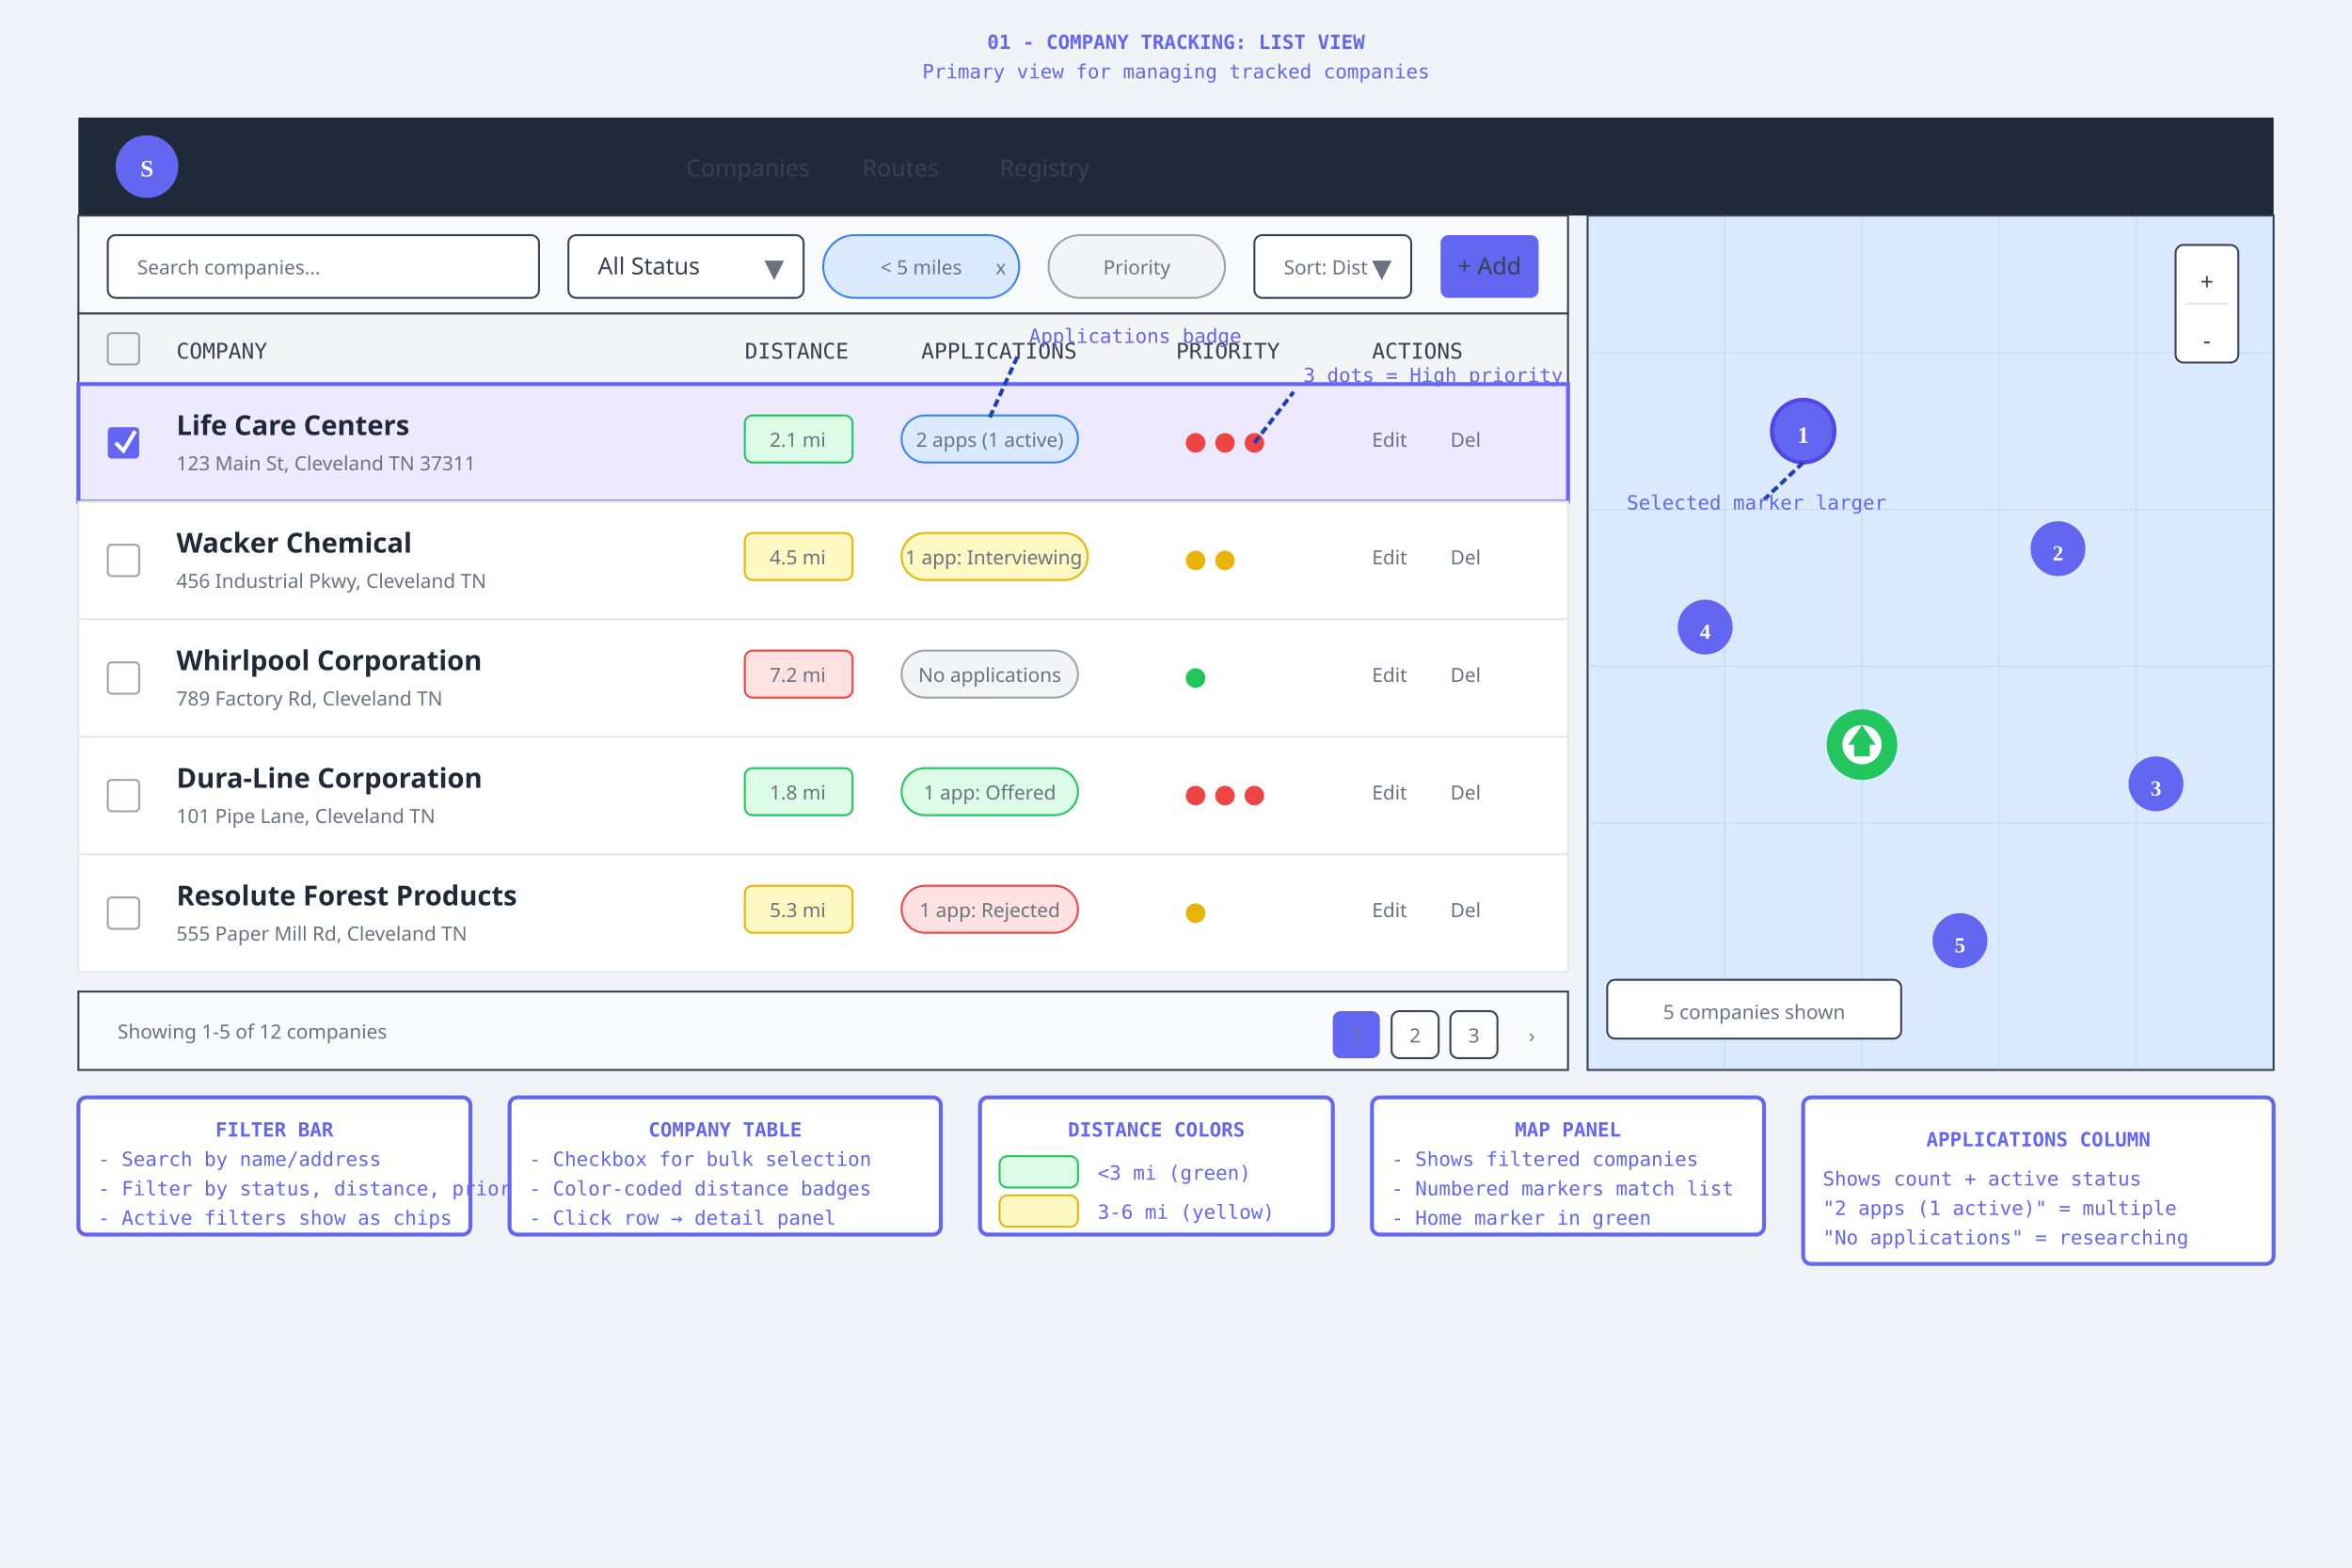
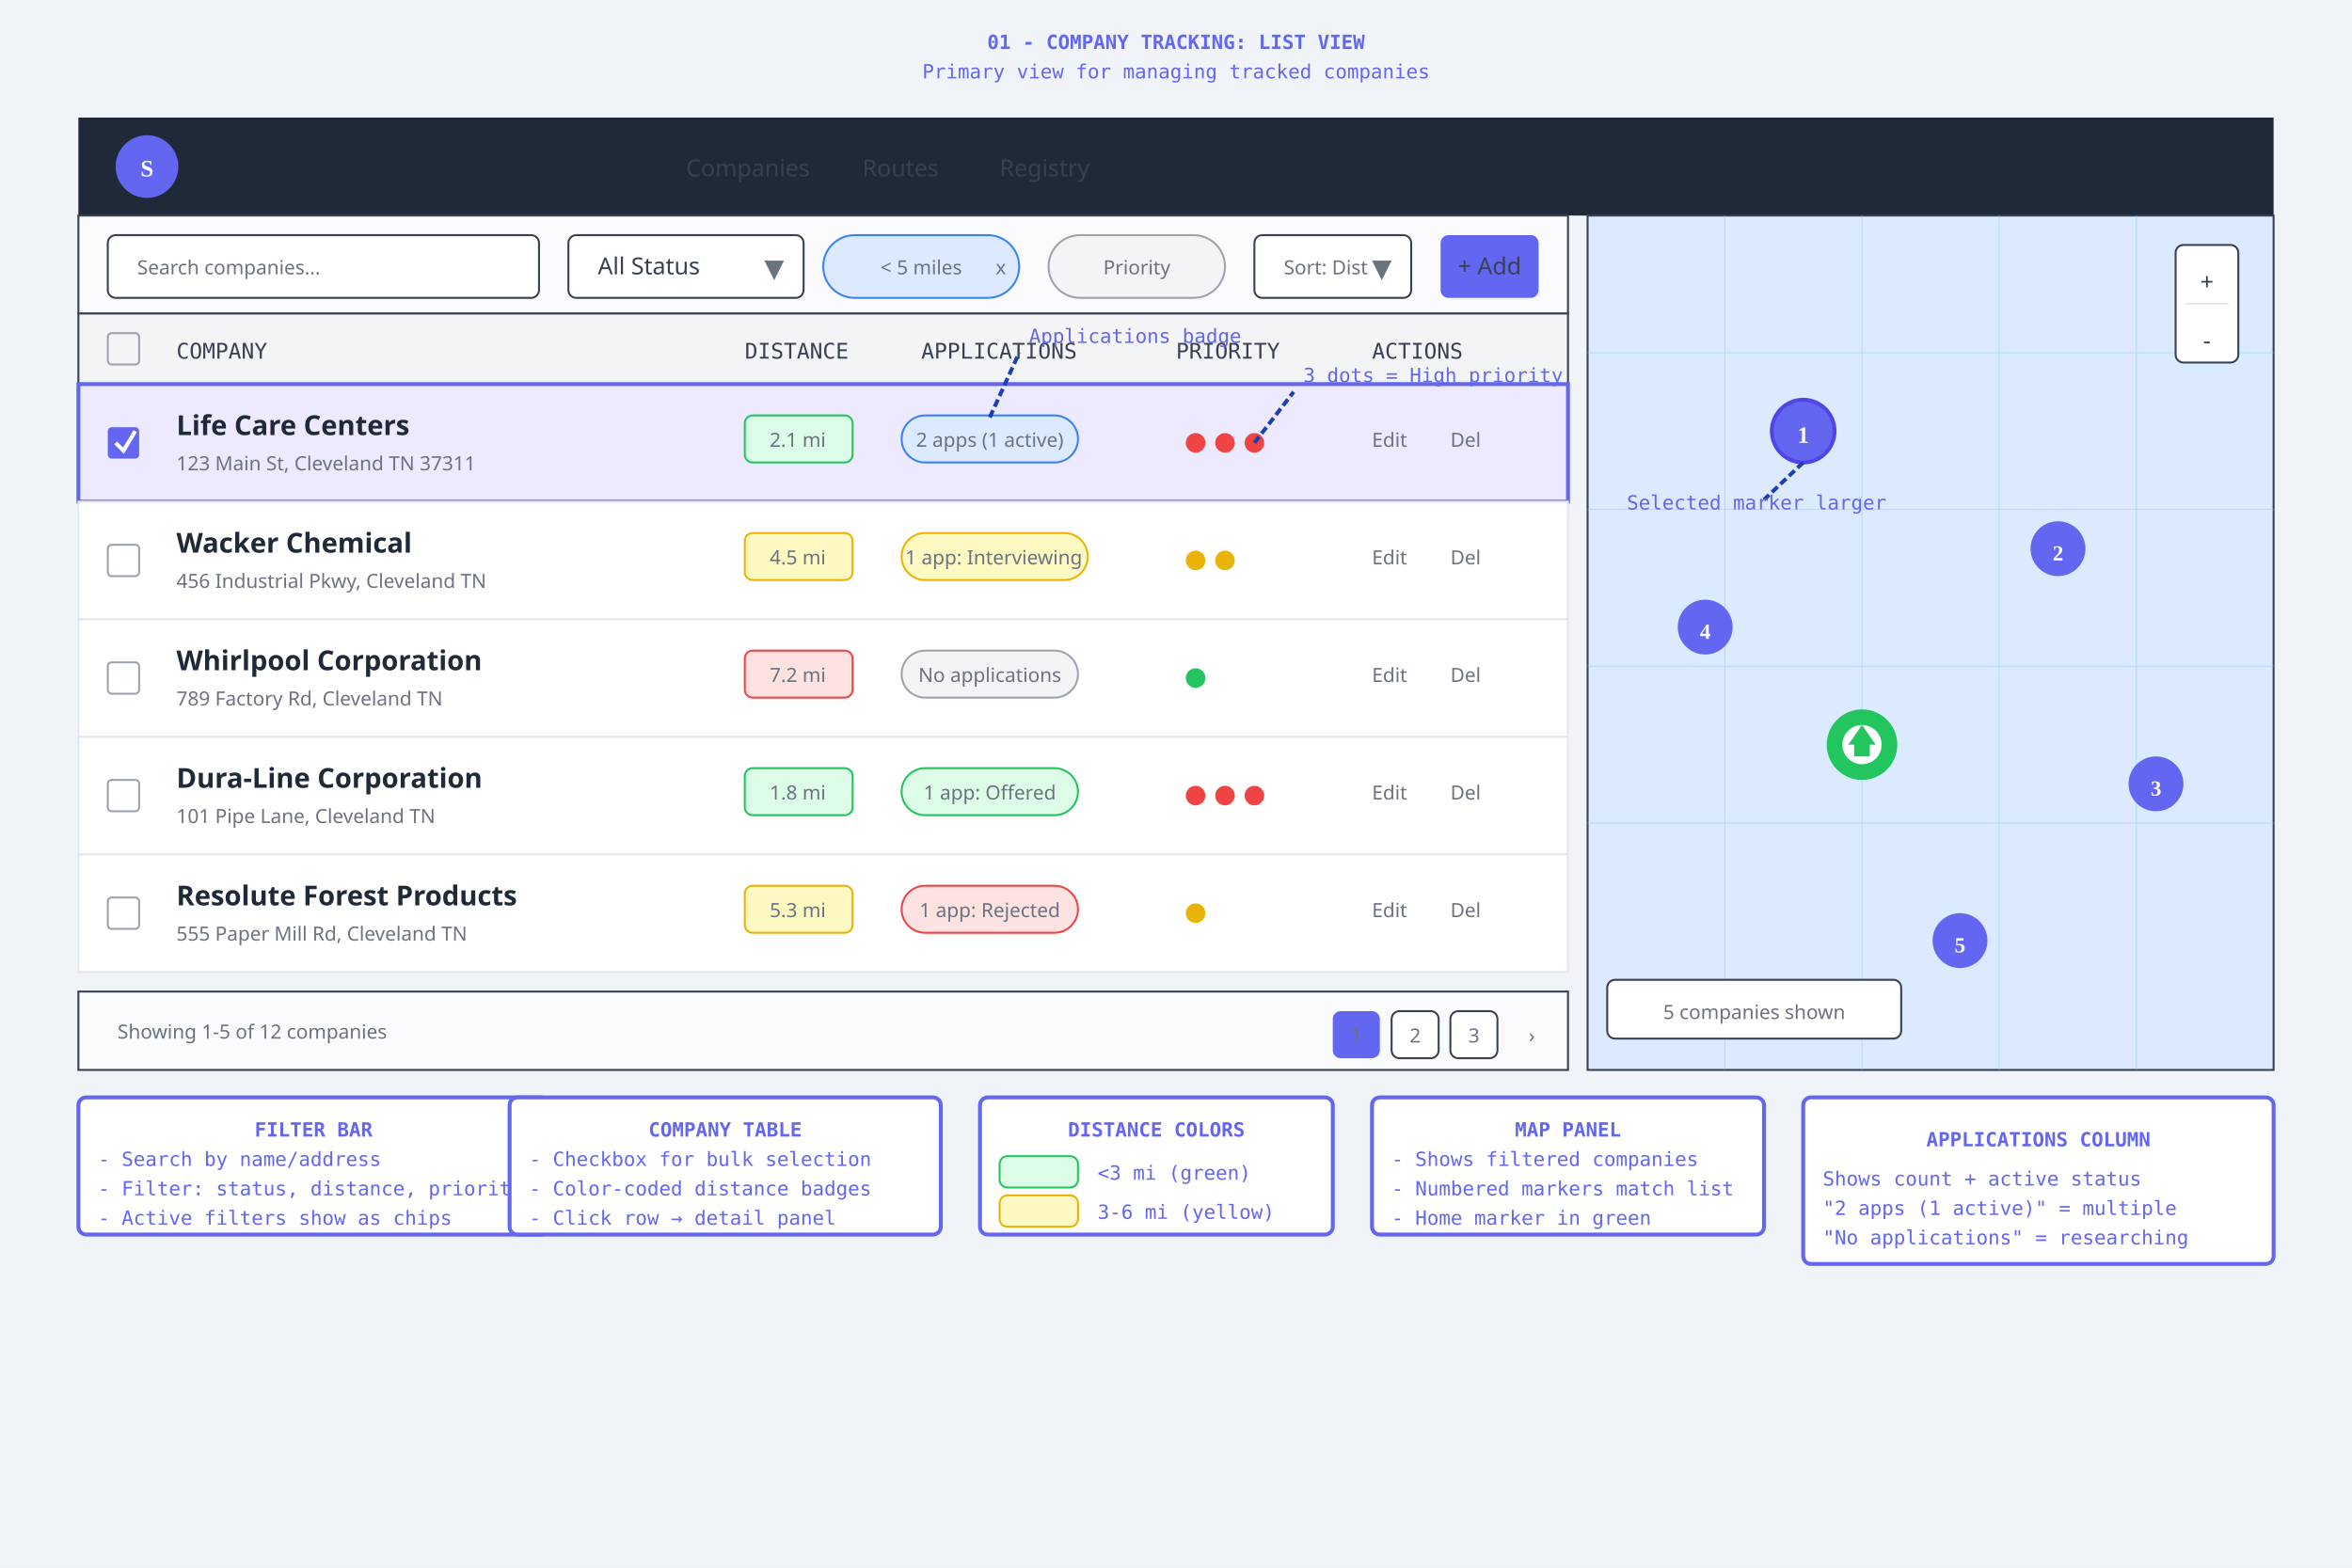
<svg xmlns="http://www.w3.org/2000/svg" viewBox="0 0 1200 800" width="1200" height="800">
  <defs>
    <style>
      .bg { fill: #f0f4f8; }
      .fill-white { fill: #ffffff; stroke: #374151; stroke-width: 1; }
      .fill-light { fill: #e5e7eb; stroke: #374151; stroke-width: 1; }
      .fill-dark { fill: #1f2937; }
      .annotation { fill: #6366f1; font-family: monospace; font-size: 10px; }
      .annotation-box { fill: #ffffff; stroke: #6366f1; stroke-width: 2; }
      .label { fill: #374151; font-family: monospace; font-size: 11px; }
      .heading { fill: #1f2937; font-family: system-ui, sans-serif; font-size: 14px; font-weight: bold; }
      .text-sm { fill: #6b7280; font-family: system-ui, sans-serif; font-size: 10px; }
      .text-md { fill: #374151; font-family: system-ui, sans-serif; font-size: 12px; }
      .leader { stroke: #1e40af; stroke-width: 2; stroke-dasharray: 4,2; }
      .map-bg { fill: #dbeafe; stroke: #374151; stroke-width: 1; }
    </style>
  </defs>
  <rect class="bg" width="1200" height="800" />
  <text x="600" y="25" text-anchor="middle" class="annotation" font-size="14" font-weight="bold">01 - COMPANY TRACKING: LIST VIEW</text>
  <text x="600" y="40" text-anchor="middle" class="annotation">Primary view for managing tracked companies</text>
  <rect x="40" y="60" width="1120" height="50" class="fill-dark" />
  <circle cx="75" cy="85" r="16" fill="#6366f1" />
  <text x="75" y="90" text-anchor="middle" fill="white" font-size="12" font-weight="bold">S</text>
  <text x="100" y="90" fill="white" class="heading">SpokeToWork</text>
  <text x="350" y="90" class="text-md" fill="white">Companies</text>
  <text x="440" y="90" class="text-md" fill="#9ca3af">Routes</text>
  <text x="510" y="90" class="text-md" fill="#9ca3af">Registry</text>
  <rect x="40" y="110" width="760" height="50" fill="#f9fafb" stroke="#374151" />
  <rect x="55" y="120" width="220" height="32" rx="4" class="fill-white" />
  <text x="70" y="140" class="text-sm" fill="#9ca3af">Search companies...</text>
  <rect x="290" y="120" width="120" height="32" rx="4" class="fill-white" />
  <text x="305" y="140" class="text-md">All Status</text>
  <polygon points="390,133 400,133 395,143" fill="#6b7280" />
  <rect x="420" y="120" width="100" height="32" rx="16" fill="#dbeafe" stroke="#3b82f6" />
  <text x="470" y="140" text-anchor="middle" class="text-sm" fill="#3b82f6">&lt; 5 miles</text>
  <text x="508" y="140" fill="#3b82f6" class="text-sm">x</text>
  <rect x="535" y="120" width="90" height="32" rx="16" fill="#f3f4f6" stroke="#9ca3af" />
  <text x="580" y="140" text-anchor="middle" class="text-sm" fill="#6b7280">Priority</text>
  <rect x="640" y="120" width="80" height="32" rx="4" class="fill-white" />
  <text x="655" y="140" class="text-sm">Sort: Dist</text>
  <polygon points="700,133 710,133 705,143" fill="#6b7280" />
  <rect x="735" y="120" width="50" height="32" rx="4" fill="#6366f1" />
  <text x="760" y="140" text-anchor="middle" fill="white" class="text-md">+ Add</text>
  <rect x="40" y="160" width="760" height="36" fill="#f3f4f6" stroke="#374151" />
  <rect x="55" y="170" width="16" height="16" rx="2" stroke="#9ca3af" fill="none" />
  <text x="90" y="183" class="label">COMPANY</text>
  <text x="380" y="183" class="label">DISTANCE</text>
  <text x="470" y="183" class="label">APPLICATIONS</text>
  <text x="600" y="183" class="label">PRIORITY</text>
  <text x="700" y="183" class="label">ACTIONS</text>
  <rect x="40" y="196" width="760" height="60" fill="#ede9fe" stroke="#6366f1" stroke-width="2" />
  <rect x="55" y="218" width="16" height="16" rx="2" fill="#6366f1" />
  <polyline points="59,226 63,230 69,220" fill="none" stroke="white" stroke-width="2" />
  <text x="90" y="222" class="heading">Life Care Centers</text>
  <text x="90" y="240" class="text-sm">123 Main St, Cleveland TN 37311</text>
  <rect x="380" y="212" width="55" height="24" rx="4" fill="#dcfce7" stroke="#22c55e" />
  <text x="407" y="228" text-anchor="middle" class="text-sm">2.1 mi</text>
  <rect x="460" y="212" width="90" height="24" rx="12" fill="#dbeafe" stroke="#3b82f6" />
  <text x="505" y="228" text-anchor="middle" class="text-sm">2 apps (1 active)</text>
  <circle cx="610" cy="226" r="5" fill="#ef4444" />
  <circle cx="625" cy="226" r="5" fill="#ef4444" />
  <circle cx="640" cy="226" r="5" fill="#ef4444" />
  <text x="700" y="228" class="text-sm" fill="#6366f1">Edit</text>
  <text x="740" y="228" class="text-sm" fill="#ef4444">Del</text>
  <rect x="40" y="256" width="760" height="60" fill="white" stroke="#e5e7eb" />
  <rect x="55" y="278" width="16" height="16" rx="2" stroke="#9ca3af" fill="none" />
  <text x="90" y="282" class="heading">Wacker Chemical</text>
  <text x="90" y="300" class="text-sm">456 Industrial Pkwy, Cleveland TN</text>
  <rect x="380" y="272" width="55" height="24" rx="4" fill="#fef9c3" stroke="#eab308" />
  <text x="407" y="288" text-anchor="middle" class="text-sm">4.5 mi</text>
  <rect x="460" y="272" width="95" height="24" rx="12" fill="#fef9c3" stroke="#eab308" />
  <text x="507" y="288" text-anchor="middle" class="text-sm">1 app: Interviewing</text>
  <circle cx="610" cy="286" r="5" fill="#eab308" />
  <circle cx="625" cy="286" r="5" fill="#eab308" />
  <text x="700" y="288" class="text-sm" fill="#6366f1">Edit</text>
  <text x="740" y="288" class="text-sm" fill="#ef4444">Del</text>
  <rect x="40" y="316" width="760" height="60" fill="white" stroke="#e5e7eb" />
  <rect x="55" y="338" width="16" height="16" rx="2" stroke="#9ca3af" fill="none" />
  <text x="90" y="342" class="heading">Whirlpool Corporation</text>
  <text x="90" y="360" class="text-sm">789 Factory Rd, Cleveland TN</text>
  <rect x="380" y="332" width="55" height="24" rx="4" fill="#fee2e2" stroke="#ef4444" />
  <text x="407" y="348" text-anchor="middle" class="text-sm">7.2 mi</text>
  <rect x="460" y="332" width="90" height="24" rx="12" fill="#f3f4f6" stroke="#9ca3af" />
  <text x="505" y="348" text-anchor="middle" class="text-sm">No applications</text>
  <circle cx="610" cy="346" r="5" fill="#22c55e" />
  <text x="700" y="348" class="text-sm" fill="#6366f1">Edit</text>
  <text x="740" y="348" class="text-sm" fill="#ef4444">Del</text>
  <rect x="40" y="376" width="760" height="60" fill="white" stroke="#e5e7eb" />
  <rect x="55" y="398" width="16" height="16" rx="2" stroke="#9ca3af" fill="none" />
  <text x="90" y="402" class="heading">Dura-Line Corporation</text>
  <text x="90" y="420" class="text-sm">101 Pipe Lane, Cleveland TN</text>
  <rect x="380" y="392" width="55" height="24" rx="4" fill="#dcfce7" stroke="#22c55e" />
  <text x="407" y="408" text-anchor="middle" class="text-sm">1.8 mi</text>
  <rect x="460" y="392" width="90" height="24" rx="12" fill="#dcfce7" stroke="#22c55e" />
  <text x="505" y="408" text-anchor="middle" class="text-sm">1 app: Offered</text>
  <circle cx="610" cy="406" r="5" fill="#ef4444" />
  <circle cx="625" cy="406" r="5" fill="#ef4444" />
  <circle cx="640" cy="406" r="5" fill="#ef4444" />
  <text x="700" y="408" class="text-sm" fill="#6366f1">Edit</text>
  <text x="740" y="408" class="text-sm" fill="#ef4444">Del</text>
  <rect x="40" y="436" width="760" height="60" fill="white" stroke="#e5e7eb" />
  <rect x="55" y="458" width="16" height="16" rx="2" stroke="#9ca3af" fill="none" />
  <text x="90" y="462" class="heading">Resolute Forest Products</text>
  <text x="90" y="480" class="text-sm">555 Paper Mill Rd, Cleveland TN</text>
  <rect x="380" y="452" width="55" height="24" rx="4" fill="#fef9c3" stroke="#eab308" />
  <text x="407" y="468" text-anchor="middle" class="text-sm">5.3 mi</text>
  <rect x="460" y="452" width="90" height="24" rx="12" fill="#fee2e2" stroke="#ef4444" />
  <text x="505" y="468" text-anchor="middle" class="text-sm">1 app: Rejected</text>
  <circle cx="610" cy="466" r="5" fill="#eab308" />
  <text x="700" y="468" class="text-sm" fill="#6366f1">Edit</text>
  <text x="740" y="468" class="text-sm" fill="#ef4444">Del</text>
  <rect x="40" y="506" width="760" height="40" fill="#f9fafb" stroke="#374151" />
  <text x="60" y="530" class="text-sm">Showing 1-5 of 12 companies</text>
  <rect x="680" y="516" width="24" height="24" rx="4" fill="#6366f1" />
  <text x="692" y="532" text-anchor="middle" fill="white" class="text-sm">1</text>
  <rect x="710" y="516" width="24" height="24" rx="4" class="fill-white" />
  <text x="722" y="532" text-anchor="middle" class="text-sm">2</text>
  <rect x="740" y="516" width="24" height="24" rx="4" class="fill-white" />
  <text x="752" y="532" text-anchor="middle" class="text-sm">3</text>
  <text x="780" y="532" class="text-sm">›</text>
  <rect x="810" y="110" width="350" height="436" class="map-bg" />
  <g stroke="#93c5fd" stroke-width="0.5" opacity="0.5">
    <line x1="810" y1="180" x2="1160" y2="180" />
    <line x1="810" y1="260" x2="1160" y2="260" />
    <line x1="810" y1="340" x2="1160" y2="340" />
    <line x1="810" y1="420" x2="1160" y2="420" />
    <line x1="880" y1="110" x2="880" y2="546" />
    <line x1="950" y1="110" x2="950" y2="546" />
    <line x1="1020" y1="110" x2="1020" y2="546" />
    <line x1="1090" y1="110" x2="1090" y2="546" />
  </g>
  <circle cx="950" cy="380" r="18" fill="#22c55e" />
  <circle cx="950" cy="380" r="10" fill="white" />
  <polygon points="950,370 943,380 957,380" fill="#22c55e" />
  <rect x="946" y="378" width="8" height="8" fill="#22c55e" />
  <circle cx="920" cy="220" r="16" fill="#6366f1" stroke="#4f46e5" stroke-width="2" />
  <text x="920" y="226" text-anchor="middle" fill="white" font-size="12" font-weight="bold">1</text>
  <circle cx="1050" cy="280" r="14" fill="#6366f1" />
  <text x="1050" y="286" text-anchor="middle" fill="white" font-size="11" font-weight="bold">2</text>
  <circle cx="1100" cy="400" r="14" fill="#6366f1" />
  <text x="1100" y="406" text-anchor="middle" fill="white" font-size="11" font-weight="bold">3</text>
  <circle cx="870" cy="320" r="14" fill="#6366f1" />
  <text x="870" y="326" text-anchor="middle" fill="white" font-size="11" font-weight="bold">4</text>
  <circle cx="1000" cy="480" r="14" fill="#6366f1" />
  <text x="1000" y="486" text-anchor="middle" fill="white" font-size="11" font-weight="bold">5</text>
  <rect x="1110" y="125" width="32" height="60" rx="4" class="fill-white" />
  <text x="1126" y="148" text-anchor="middle" class="text-md">+</text>
  <line x1="1115" y1="155" x2="1137" y2="155" stroke="#e5e7eb" />
  <text x="1126" y="178" text-anchor="middle" class="text-md">-</text>
  <rect x="820" y="500" width="150" height="30" rx="4" class="fill-white" />
  <text x="895" y="520" text-anchor="middle" class="text-sm">5 companies shown</text>
-   <rect x="40" y="560" width="200" height="70" rx="4" class="annotation-box" />
-   <text x="140" y="580" text-anchor="middle" class="annotation" font-weight="bold">FILTER BAR</text>
+   <rect x="40" y="560" width="240" height="70" rx="4" class="annotation-box" />
+   <text x="160" y="580" text-anchor="middle" class="annotation" font-weight="bold">FILTER BAR</text>
  <text x="50" y="595" class="annotation">- Search by name/address</text>
-   <text x="50" y="610" class="annotation">- Filter by status, distance, priority</text>
+   <text x="50" y="610" class="annotation">- Filter: status, distance, priority</text>
  <text x="50" y="625" class="annotation">- Active filters show as chips</text>
  <rect x="260" y="560" width="220" height="70" rx="4" class="annotation-box" />
  <text x="370" y="580" text-anchor="middle" class="annotation" font-weight="bold">COMPANY TABLE</text>
  <text x="270" y="595" class="annotation">- Checkbox for bulk selection</text>
  <text x="270" y="610" class="annotation">- Color-coded distance badges</text>
  <text x="270" y="625" class="annotation">- Click row → detail panel</text>
  <rect x="500" y="560" width="180" height="70" rx="4" class="annotation-box" />
  <text x="590" y="580" text-anchor="middle" class="annotation" font-weight="bold">DISTANCE COLORS</text>
  <rect x="510" y="590" width="40" height="16" rx="4" fill="#dcfce7" stroke="#22c55e" />
  <text x="560" y="602" class="annotation">&lt;3 mi (green)</text>
  <rect x="510" y="610" width="40" height="16" rx="4" fill="#fef9c3" stroke="#eab308" />
  <text x="560" y="622" class="annotation">3-6 mi (yellow)</text>
  <rect x="700" y="560" width="200" height="70" rx="4" class="annotation-box" />
  <text x="800" y="580" text-anchor="middle" class="annotation" font-weight="bold">MAP PANEL</text>
  <text x="710" y="595" class="annotation">- Shows filtered companies</text>
  <text x="710" y="610" class="annotation">- Numbered markers match list</text>
  <text x="710" y="625" class="annotation">- Home marker in green</text>
  <rect x="920" y="560" width="240" height="85" rx="4" class="annotation-box" />
  <text x="1040" y="585" text-anchor="middle" class="annotation" font-weight="bold">APPLICATIONS COLUMN</text>
  <text x="930" y="605" class="annotation">Shows count + active status</text>
  <text x="930" y="620" class="annotation">"2 apps (1 active)" = multiple</text>
  <text x="930" y="635" class="annotation">"No applications" = researching</text>
  <path d="M 505,213 L 520,180" class="leader" />
  <text x="525" y="175" class="annotation">Applications badge</text>
  <path d="M 640,226 L 660,200" class="leader" />
  <text x="665" y="195" class="annotation">3 dots = High priority</text>
  <path d="M 920,236 L 900,255" class="leader" />
  <text x="830" y="260" class="annotation">Selected marker larger</text>
</svg>
